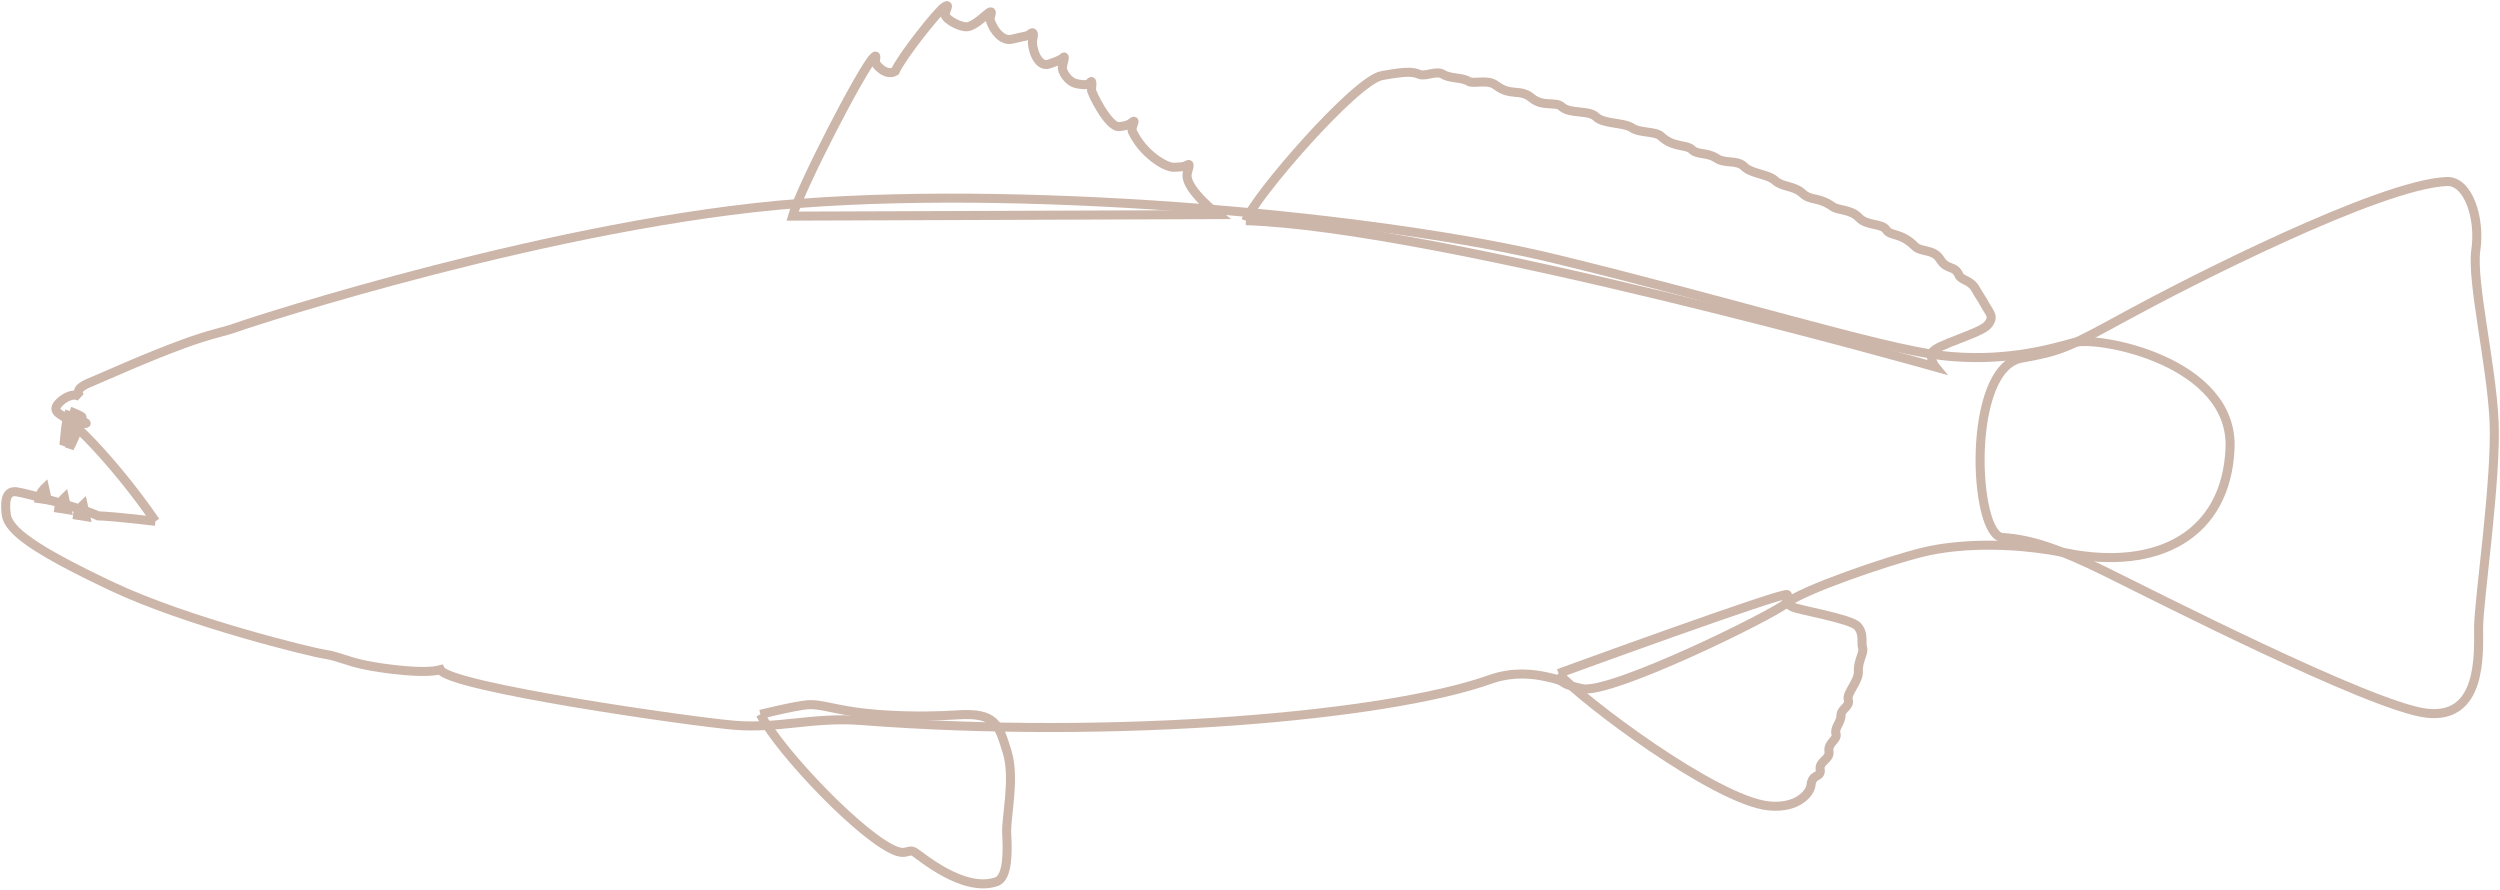
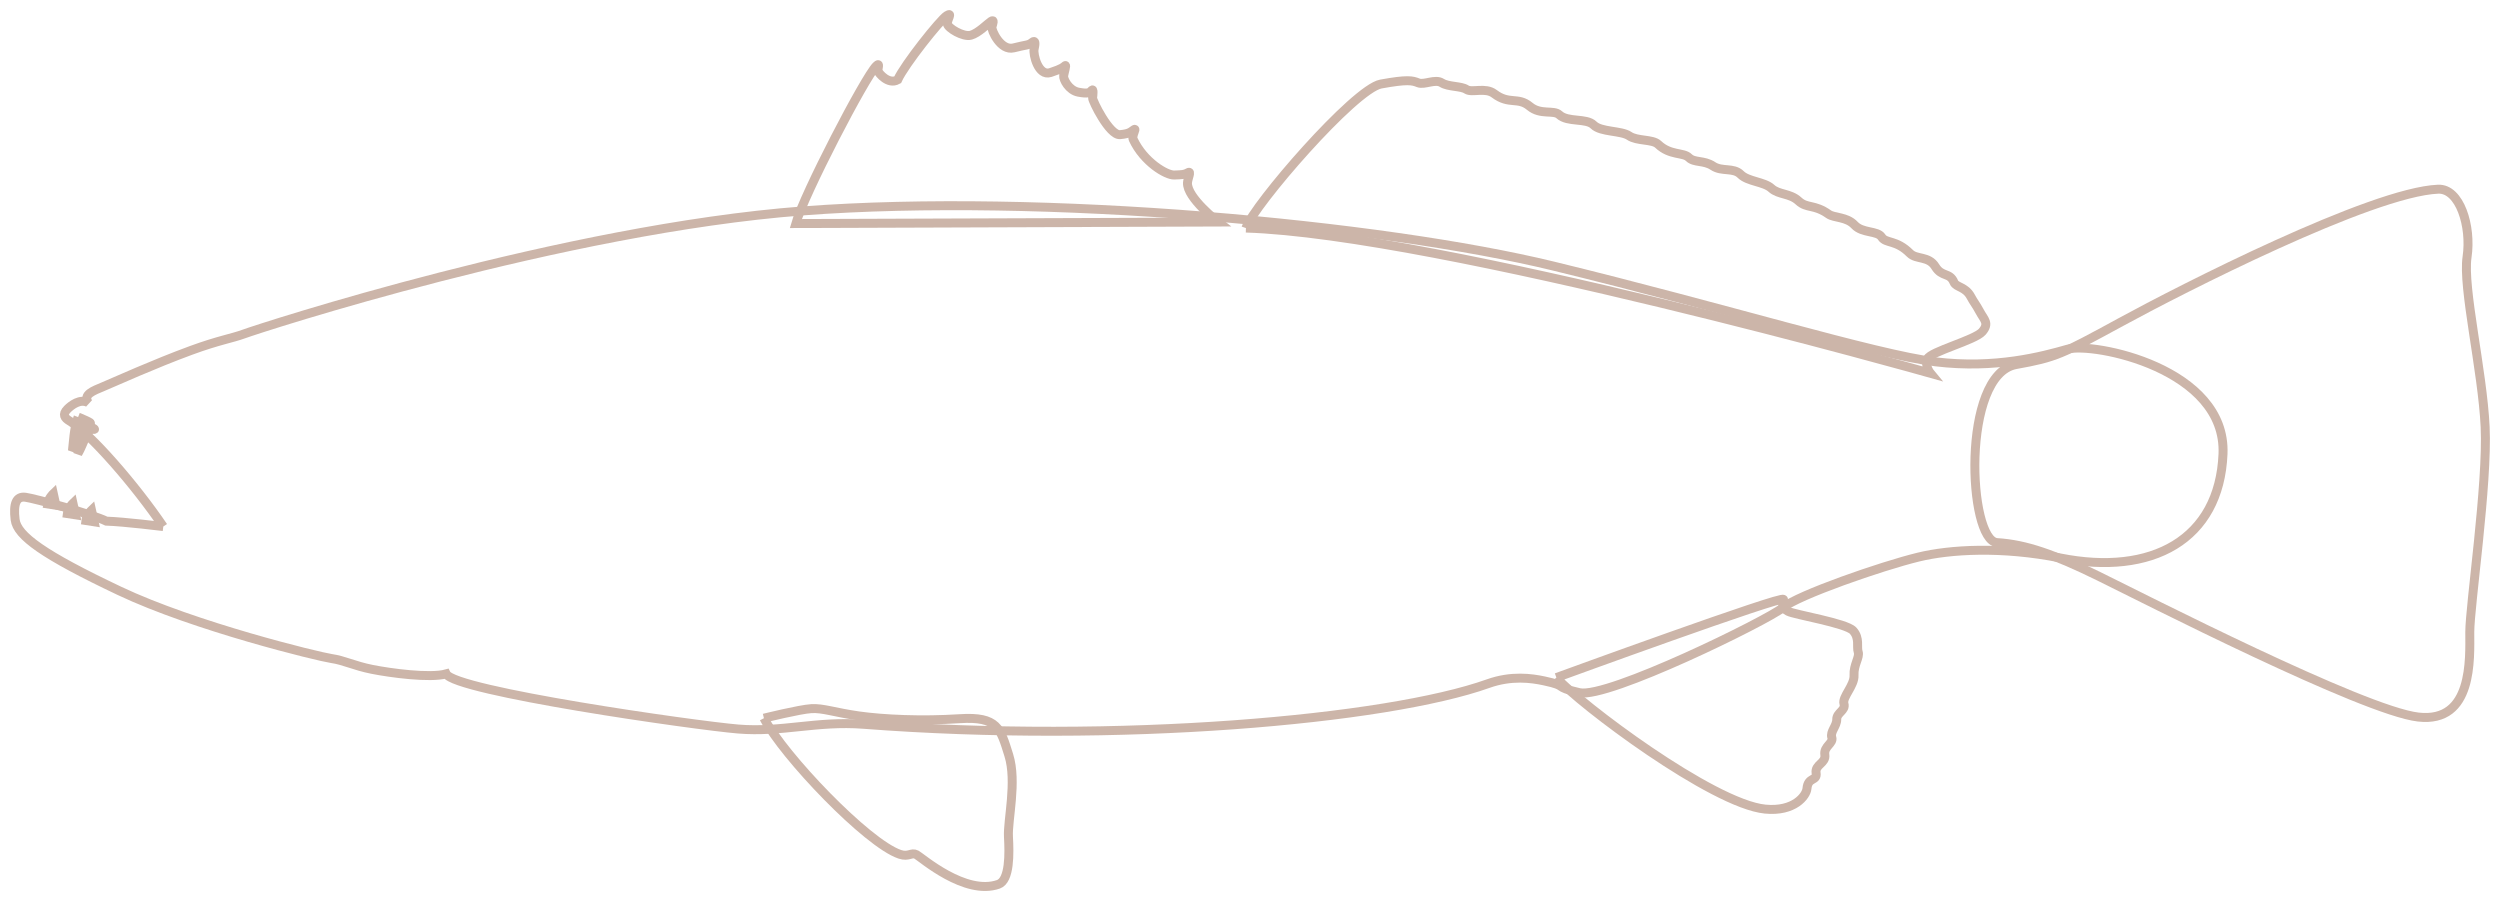
- <svg xmlns="http://www.w3.org/2000/svg" width="276.664" height="98.438" id="svg6961" version="1.1">
+ <svg xmlns="http://www.w3.org/2000/svg" width="278.664" height="100.438" id="svg6961" version="1.1">
  <defs id="defs6963" />
-   <g id="layer1" transform="translate(-236.6681,-483.1431)">
+   <g id="layer1" transform="translate(-235.6681,-482.1431)">
    <g transform="matrix(1.25,0,0,-1.25,24.26107,920.8153)" id="g6548" style="fill:none;stroke:#CCB5A9;stroke-opacity:1;stroke-width:1px">
      <path vector-effect="non-scaling-stroke" id="path370" style="fill:none;stroke:#CCB5A9;stroke-opacity:1;stroke-width:1px" d="m 183.687,303.984 c -2.472,3.653 -6.496,8.299 -8.383,9.431 -0.403,0.241 -0.651,0.557 -0.161,1.047 0.323,0.323 1.129,0.967 1.854,0.565 -0.483,0.725 0.403,1.047 1.37,1.45 0.967,0.403 4.478,1.999 7.819,3.224 2.418,0.887 3.646,1.072 4.674,1.451 1.532,0.564 28.595,9.368 49.873,10.98 21.279,1.612 51.666,-1.209 66.899,-4.917 15.234,-3.708 28.775,-7.898 34.095,-8.543 5.319,-0.645 9.51,0.484 11.767,1.128 2.257,0.645 14.186,-1.692 13.863,-9.349 -0.322,-7.657 -6.37,-10.897 -14.508,-9.27 -5.239,1.048 -9.859,0.762 -12.654,0.08 -3.304,-0.805 -10.72,-3.384 -12.09,-4.512 -1.371,-1.129 -15.637,-8.141 -18.135,-7.578 -2.499,0.565 -0.846,0.556 -3.144,1.049 -1.128,0.242 -2.925,0.498 -4.997,-0.242 -9.027,-3.224 -33.038,-5.37 -55.695,-3.627 -4.192,0.322 -7.316,-0.744 -11.185,-0.422 -3.869,0.323 -25.308,3.385 -26.034,4.917 -1.451,-0.403 -4.997,0.08 -6.609,0.403 -1.612,0.322 -2.499,0.805 -3.627,0.967 -1.129,0.162 -12.161,2.837 -18.91,6.037 -6.749,3.199 -9.12,4.904 -9.294,6.346 -0.174,1.443 0.107,2.108 0.921,1.998 0.814,-0.108 5.97,-1.515 7.213,-2.13 1.619,-0.056 5.078,-0.483 5.078,-0.483" />
      <path vector-effect="non-scaling-stroke" id="path374" style="fill:none;stroke:#CCB5A9;stroke-opacity:1;stroke-width:1px" d="m 176.089,313.747 c -0.385,-1.004 -0.416,-2.384 -0.506,-3.021 0.534,0.901 0.929,2.555 1.487,2.476 0.56,-0.078 -0.981,0.545 -0.981,0.545" />
      <path vector-effect="non-scaling-stroke" id="path378" style="fill:none;stroke:#CCB5A9;stroke-opacity:1;stroke-width:1px" d="m 176.454,313.198 c -0.385,-1.004 -0.292,-2.075 -0.381,-2.714 0.534,0.902 0.804,2.248 1.362,2.17 0.559,-0.078 -0.981,0.544 -0.981,0.544" />
      <path vector-effect="non-scaling-stroke" id="path382" style="fill:none;stroke:#CCB5A9;stroke-opacity:1;stroke-width:1px" d="m 173.374,305.998 c 0.049,0.488 0.506,0.922 0.506,0.922 l 0.228,-1.036 -0.734,0.114 z" />
      <path vector-effect="non-scaling-stroke" id="path386" style="fill:none;stroke:#CCB5A9;stroke-opacity:1;stroke-width:1px" d="m 175.125,305.142 c 0.049,0.488 0.506,0.921 0.506,0.921 l 0.228,-1.035 -0.734,0.114 z" />
      <path vector-effect="non-scaling-stroke" id="path390" style="fill:none;stroke:#CCB5A9;stroke-opacity:1;stroke-width:1px" d="m 176.78,304.522 c 0.049,0.487 0.506,0.921 0.506,0.921 l 0.228,-1.036 -0.734,0.115 z" />
      <path vector-effect="non-scaling-stroke" id="path394" style="fill:none;stroke:#CCB5A9;stroke-opacity:1;stroke-width:1px" d="m 240.089,331.004 c 0.726,2.579 6.166,13.044 7.173,14.052 0.377,0.376 0.108,-0.269 0.161,-0.457 0.054,-0.188 0.915,-1.236 1.747,-0.779 0.618,1.37 3.815,5.373 4.379,5.723 0.564,0.349 0.027,-0.35 0.054,-0.726 0.027,-0.376 1.424,-1.209 2.096,-1.021 0.671,0.188 1.477,1.021 1.8,1.236 0.322,0.215 0.161,-0.188 0.08,-0.484 -0.08,-0.295 0.78,-2.175 1.935,-1.88 1.156,0.295 1.317,0.215 1.639,0.483 0.322,0.269 0.295,-0.107 0.187,-0.59 -0.106,-0.484 0.377,-2.446 1.452,-2.096 1.074,0.349 1.182,0.511 1.316,0.617 0.134,0.108 -0.081,-0.563 -0.134,-0.886 -0.054,-0.322 0.457,-1.317 1.316,-1.478 0.86,-0.161 0.994,-0.054 1.183,0.161 0.187,0.216 0.107,-0.43 0.08,-0.671 -0.027,-0.242 1.504,-3.358 2.445,-3.278 0.94,0.081 1.021,0.322 1.263,0.457 0.242,0.135 -0.24,-0.545 -0.081,-0.887 0.94,-2.015 2.955,-3.196 3.654,-3.17 0.699,0.028 0.913,0.028 1.235,0.215 0.323,0.188 -0.038,-0.54 -0.053,-0.914 -0.054,-1.343 2.74,-3.492 2.74,-3.492 l -37.667,-0.135 z" />
      <path vector-effect="non-scaling-stroke" id="path398" style="fill:none;stroke:#CCB5A9;stroke-opacity:1;stroke-width:1px" d="m 280.228,330.602 c 0.699,2.042 9.672,12.412 12.037,12.843 2.364,0.428 2.794,0.321 3.331,0.106 0.537,-0.215 1.505,0.376 2.095,0 0.592,-0.376 1.72,-0.267 2.204,-0.591 0.483,-0.322 1.686,0.221 2.472,-0.377 1.343,-1.019 2.112,-0.247 3.17,-1.127 0.967,-0.806 2.131,-0.287 2.633,-0.752 0.752,-0.7 2.418,-0.269 3.062,-0.914 0.645,-0.645 2.472,-0.484 3.171,-0.967 0.699,-0.484 2.08,-0.279 2.579,-0.752 1.075,-1.022 2.257,-0.699 2.74,-1.183 0.484,-0.483 1.344,-0.215 2.15,-0.752 0.806,-0.537 1.827,-0.107 2.472,-0.752 0.644,-0.645 2.095,-0.645 2.74,-1.236 0.644,-0.591 1.665,-0.43 2.418,-1.128 0.752,-0.698 1.397,-0.269 2.687,-1.183 0.49,-0.346 1.612,-0.214 2.31,-0.966 0.699,-0.752 2.042,-0.484 2.418,-1.075 0.376,-0.591 1.29,-0.215 2.526,-1.452 0.57,-0.569 1.666,-0.215 2.257,-1.181 0.591,-0.967 1.289,-0.484 1.665,-1.398 0.189,-0.457 1.021,-0.376 1.505,-1.289 0.272,-0.514 0.43,-0.645 0.806,-1.344 0.376,-0.698 0.86,-1.02 0.215,-1.772 -0.644,-0.753 -4.621,-1.774 -4.89,-2.418 -0.269,-0.645 0.269,-1.291 0.269,-1.291 0,0 -43.901,12.413 -61.042,12.951" />
      <path vector-effect="non-scaling-stroke" id="path402" style="fill:none;stroke:#CCB5A9;stroke-opacity:1;stroke-width:1px" d="m 307.912,290.515 c 2.052,-2.332 13.919,-11.263 18.616,-11.727 2.593,-0.255 3.672,1.187 3.729,1.831 0.095,1.074 0.928,0.63 0.814,1.393 -0.114,0.763 0.894,0.858 0.779,1.622 -0.114,0.762 0.787,1.01 0.622,1.542 -0.164,0.531 0.446,1.003 0.44,1.614 -0.006,0.613 0.82,0.782 0.644,1.39 -0.176,0.609 0.95,1.625 0.898,2.542 -0.052,0.917 0.525,1.617 0.372,2.072 -0.154,0.456 0.157,1.228 -0.455,1.905 -0.612,0.675 -5.239,1.428 -5.793,1.723 -0.556,0.295 -0.516,0.603 -0.415,1.063 0.102,0.461 -20.251,-6.97 -20.251,-6.97" />
      <path vector-effect="non-scaling-stroke" id="path406" style="fill:none;stroke:#CCB5A9;stroke-opacity:1;stroke-width:1px" d="m 348.9,318.431 c 3.521,0.635 4.03,0.887 9.35,3.788 5.32,2.901 22.331,11.6 28.291,11.848 1.934,0.081 2.982,-3.304 2.579,-6.045 -0.403,-2.74 1.37,-10.074 1.612,-15.153 0.242,-5.078 -1.37,-15.959 -1.37,-18.296 0,-2.337 0.323,-8.141 -4.594,-7.577 -4.917,0.565 -24.584,10.64 -28.533,12.575 -3.949,1.933 -6.448,2.82 -9.027,2.981 -2.58,0.162 -3.225,14.992 1.692,15.879" />
      <path vector-effect="non-scaling-stroke" id="path410" style="fill:none;stroke:#CCB5A9;stroke-opacity:1;stroke-width:1px" d="m 237.247,286.894 c 1.76,-3.368 9.203,-11.154 12.116,-12.136 0.801,-0.271 1.035,0.209 1.486,-0.032 0.45,-0.241 4.338,-3.681 7.306,-2.644 1.028,0.36 0.98,2.751 0.897,4.241 -0.083,1.487 0.773,4.898 0.029,7.275 -0.745,2.376 -0.98,3.47 -4.373,3.252 -3.392,-0.219 -6.805,-0.063 -9.005,0.248 -2.2,0.314 -3.183,0.71 -4.227,0.649 -1.043,-0.062 -4.229,-0.853 -4.229,-0.853" />
    </g>
  </g>
</svg>
